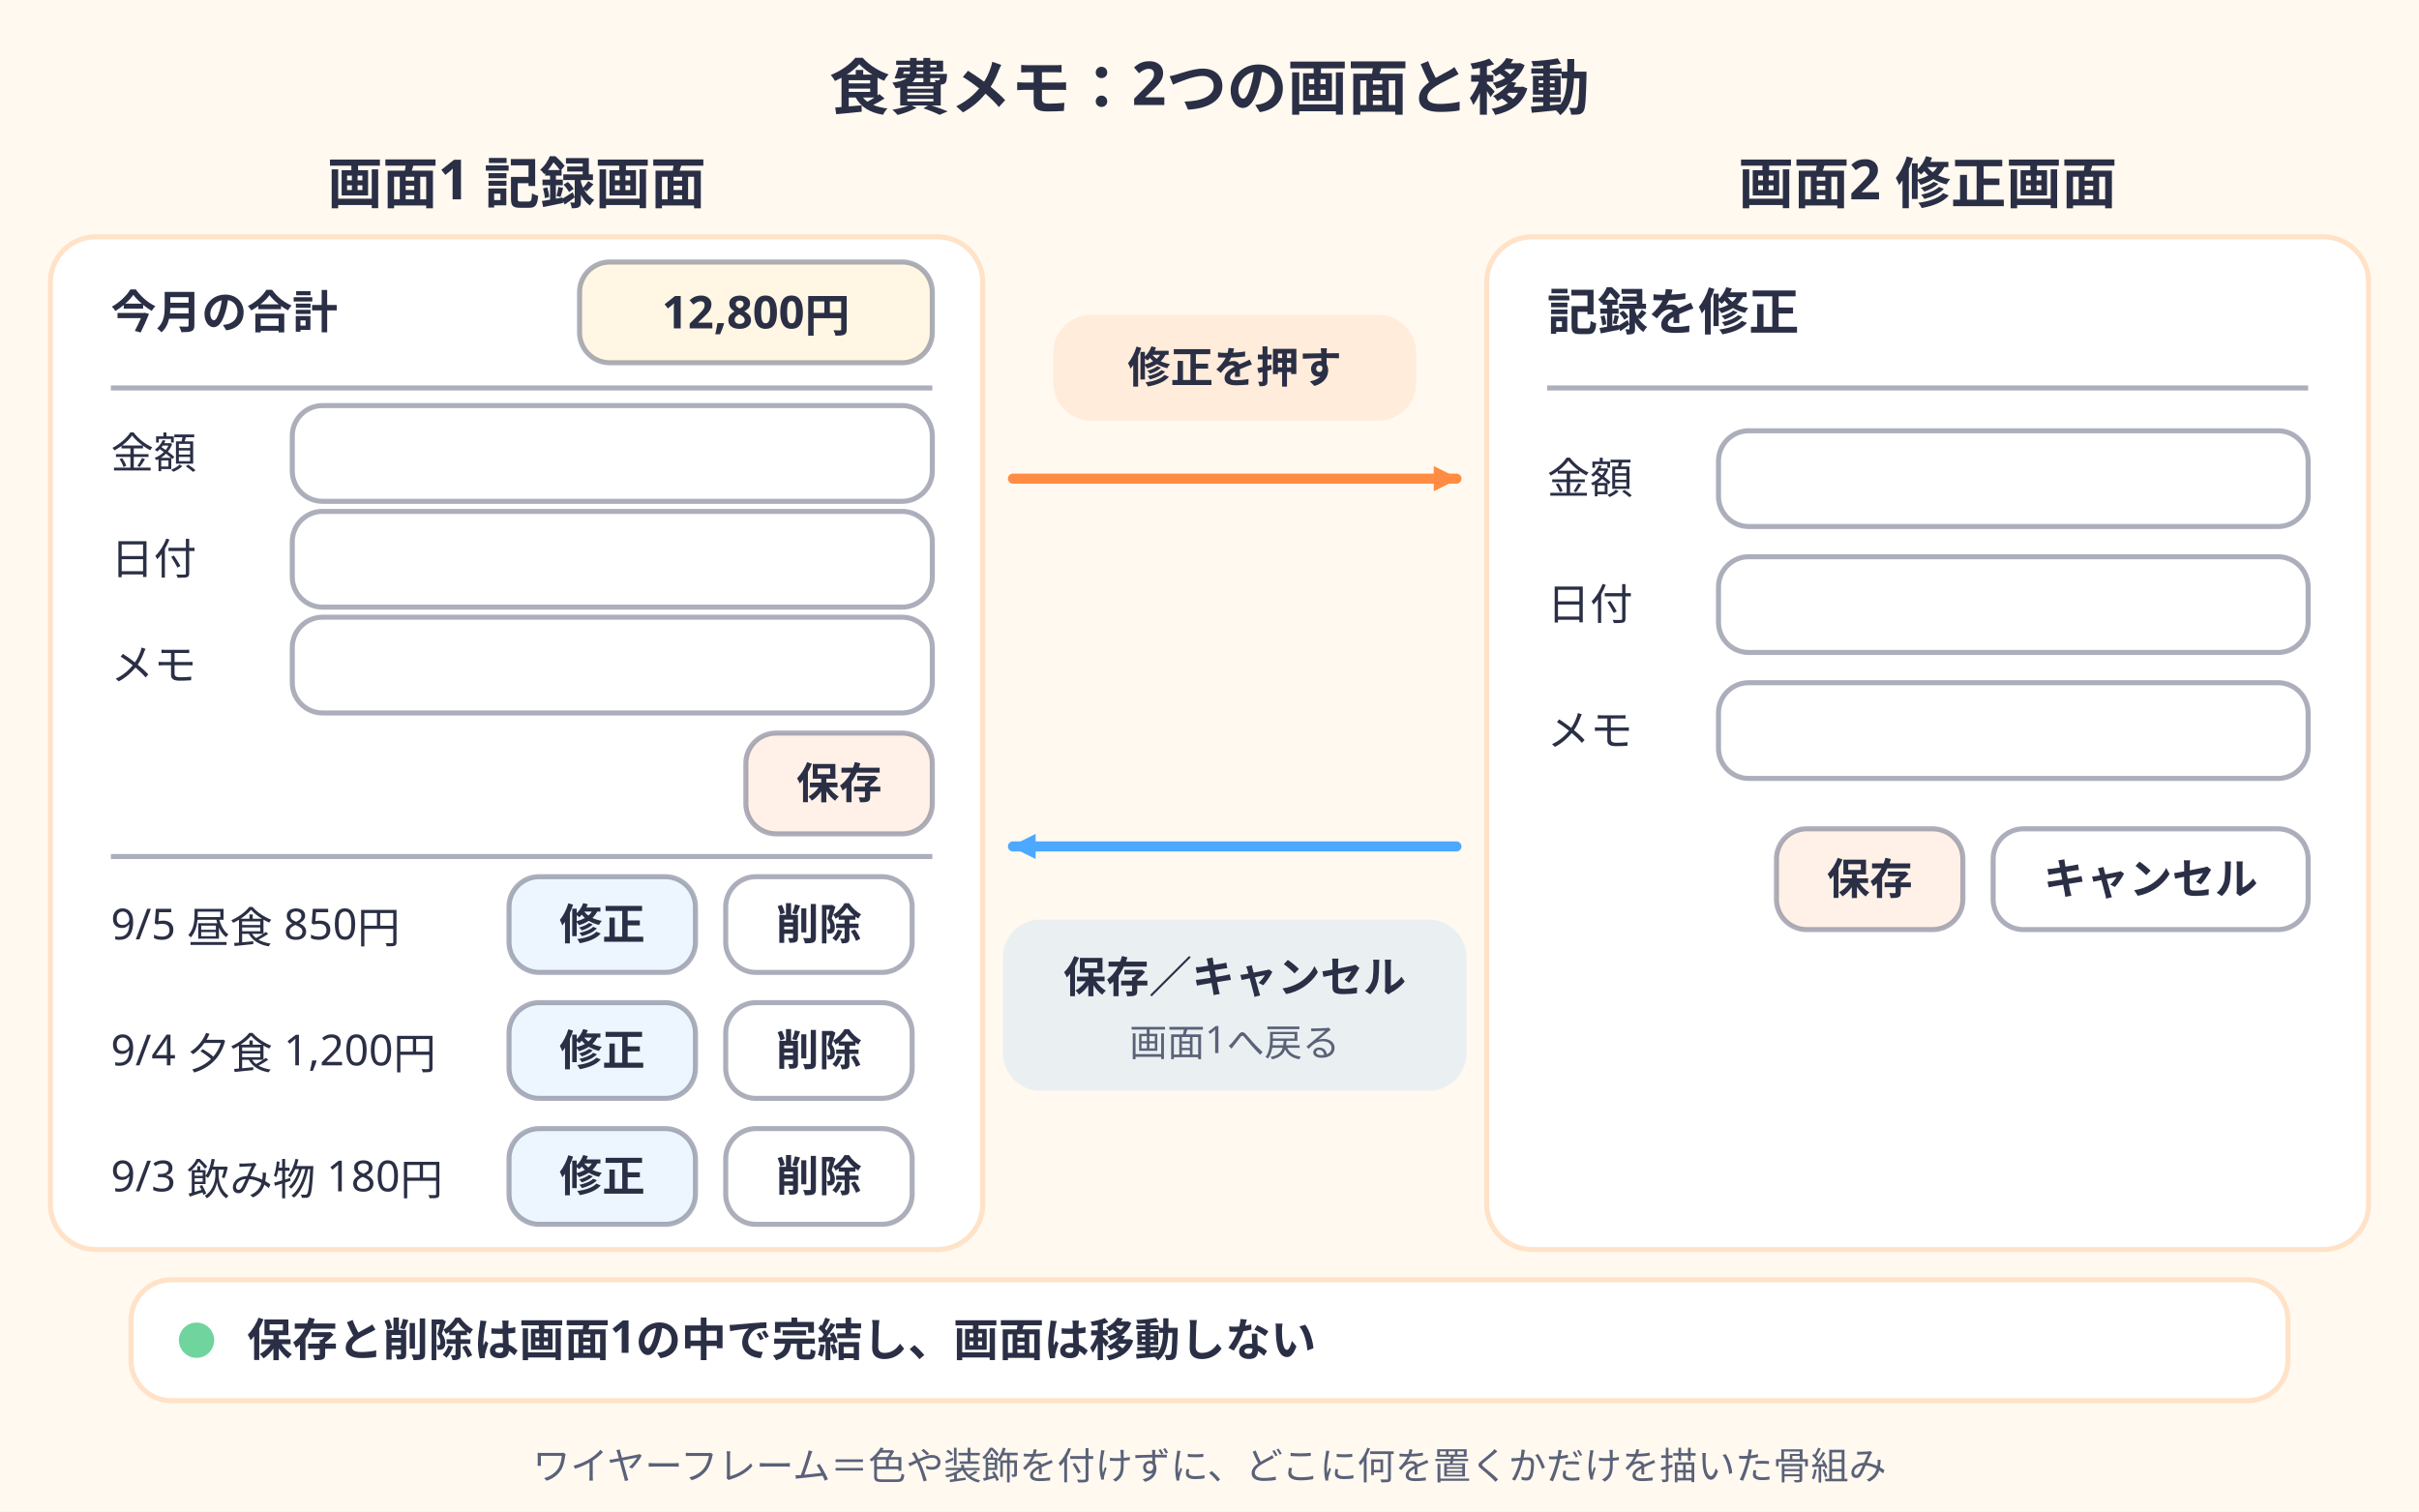
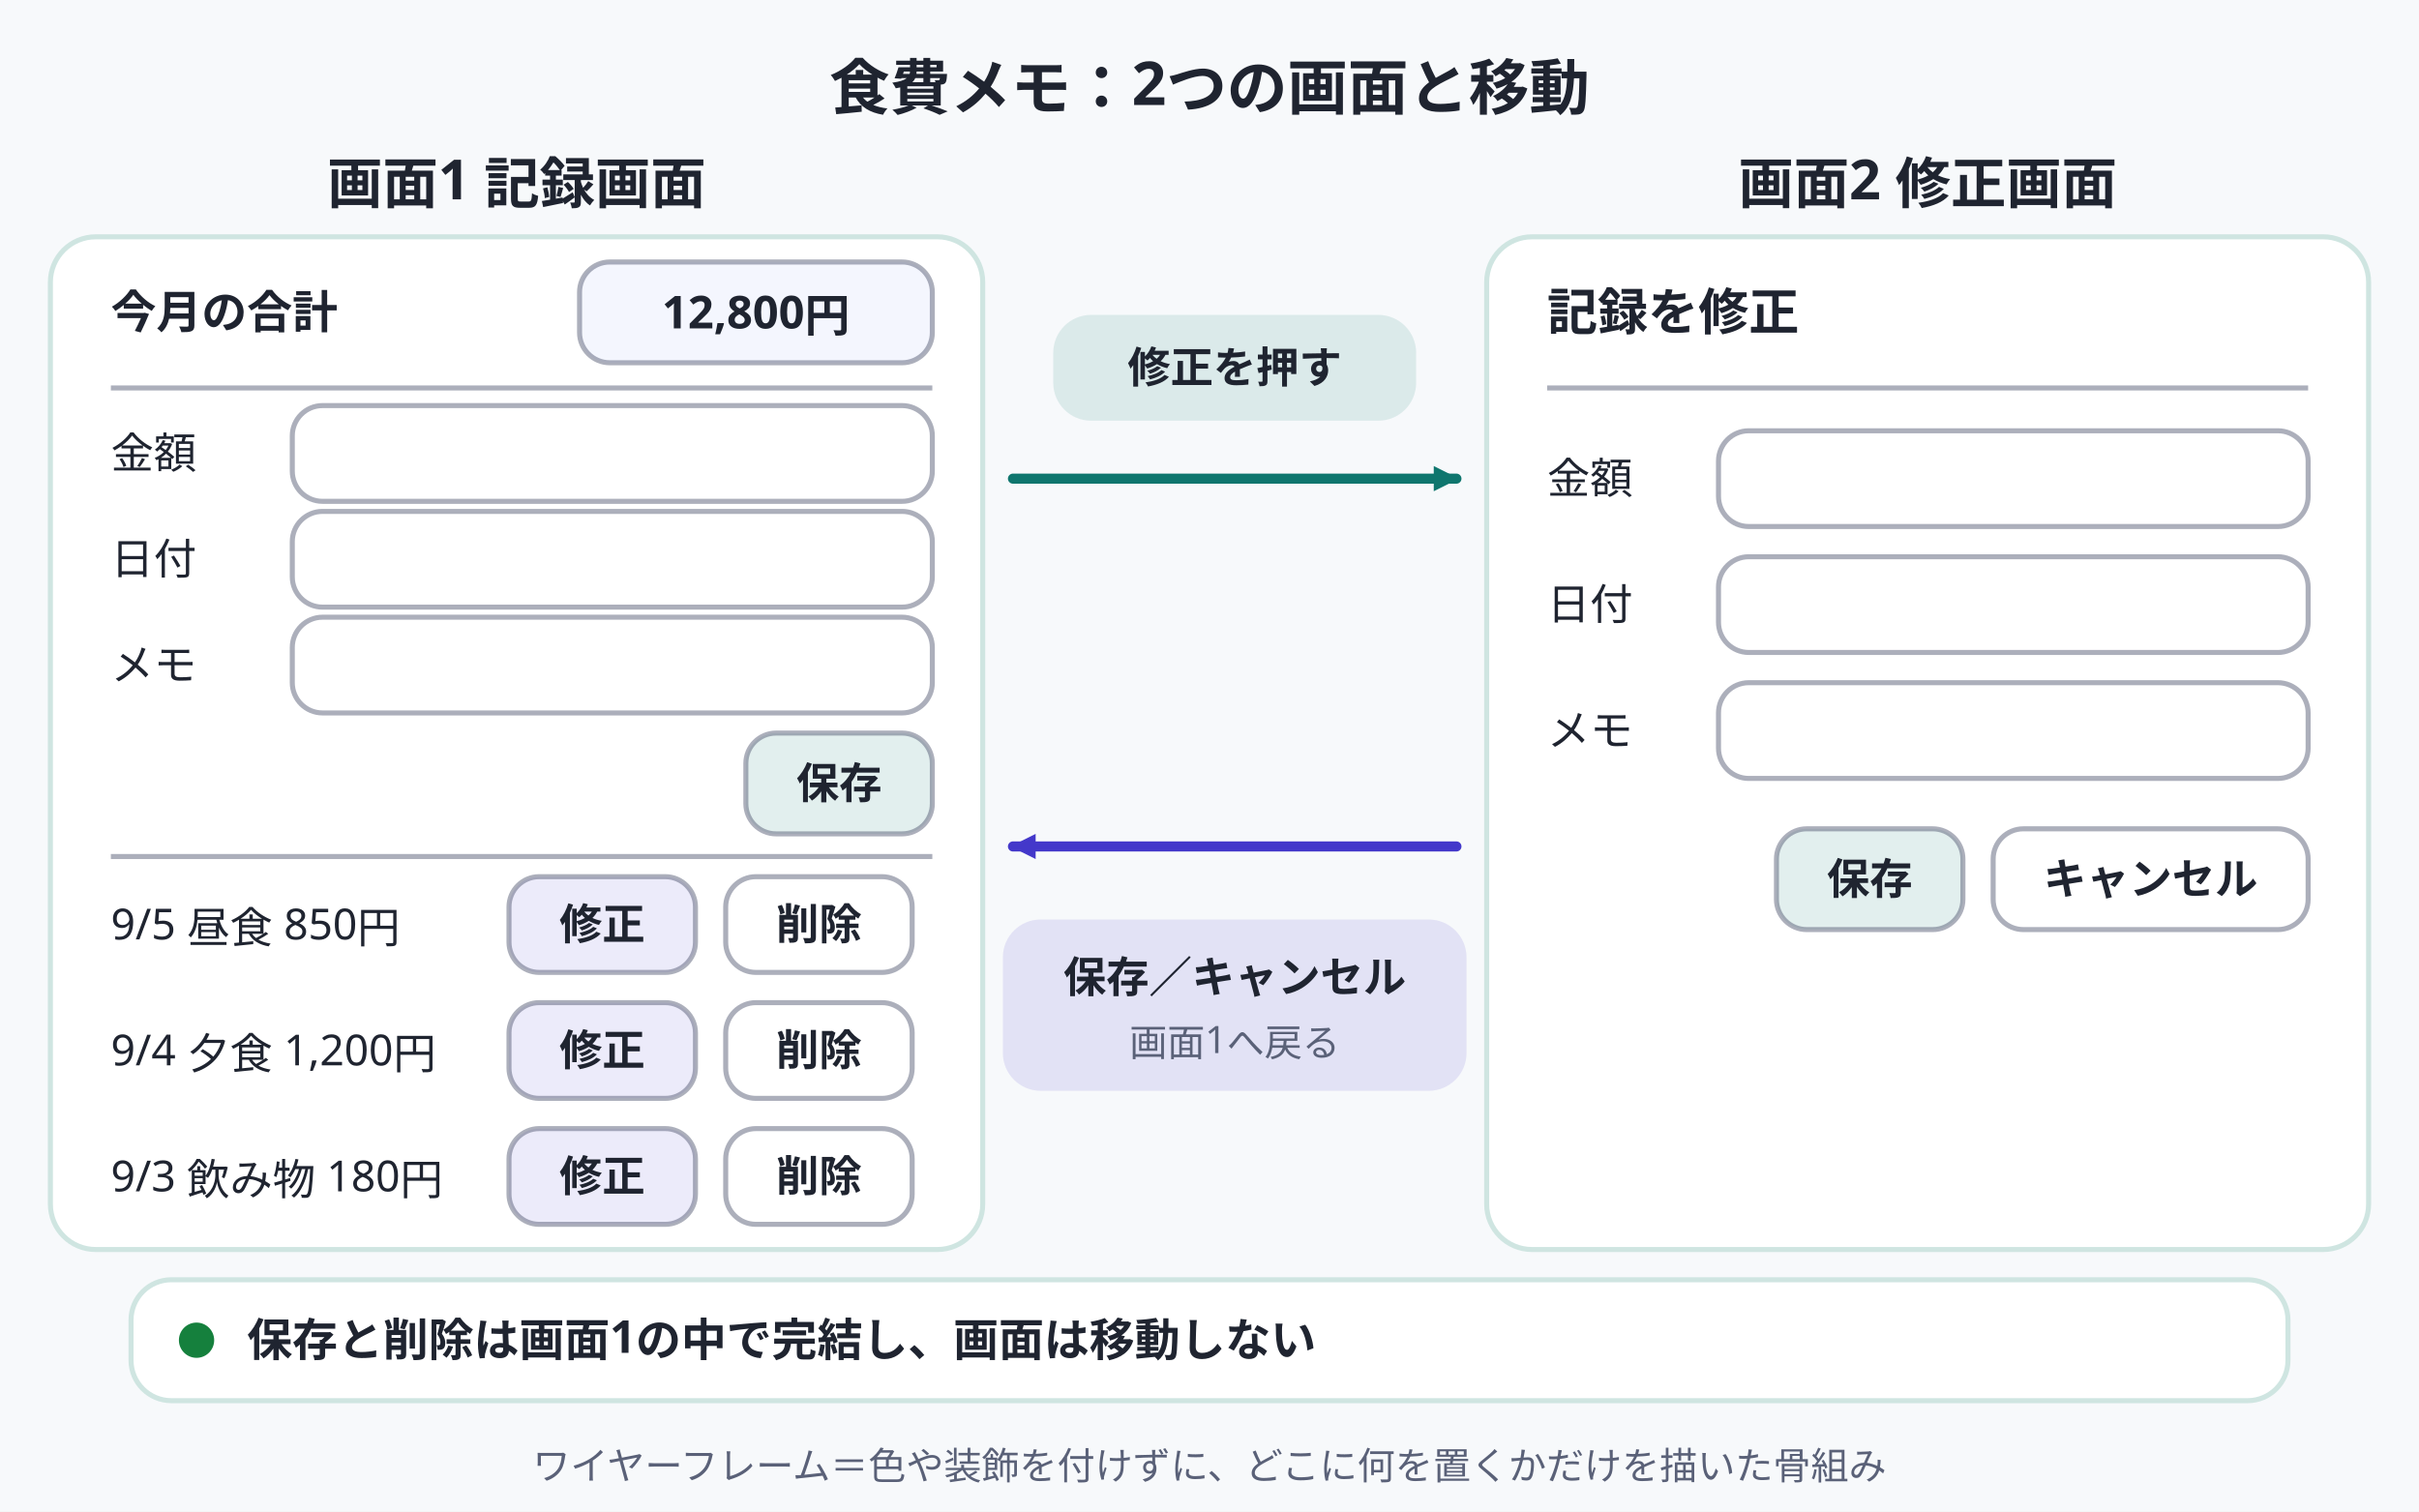
<svg xmlns="http://www.w3.org/2000/svg" viewBox="0 0 960 600" role="img" aria-labelledby="svg-title svg-desc">
  <defs>
    <marker id="arrow-orange" markerWidth="10" markerHeight="10" refX="9" refY="5" orient="auto" markerUnits="userSpaceOnUse" viewBox="0 0 10 10">
-       <path d="M0 0L10 5L0 10Z" fill="#FF8C42" />
+       <path d="M0 0L10 5L0 10Z" fill="#0F766E" />
    </marker>
    <marker id="arrow-blue" markerWidth="10" markerHeight="10" refX="9" refY="5" orient="auto" markerUnits="userSpaceOnUse" viewBox="0 0 10 10">
-       <path d="M0 0L10 5L0 10Z" fill="#4DA8FF" />
+       <path d="M0 0L10 5L0 10Z" fill="#4338CA" />
    </marker>
  </defs>
-   <rect id="canvas" x="0" y="0" width="960" height="600" fill="#FFF9F0" />
-   <g font-family="'Hiragino Kaku Gothic ProN','Hiragino Sans','Noto Sans JP',sans-serif" fill="#2A2F45">
+   <rect id="canvas" x="0" y="0" width="960" height="600" fill="#F7F9FB" />
+   <g font-family="'Hiragino Kaku Gothic ProN','Hiragino Sans','Noto Sans JP',sans-serif" fill="#1F2430">
    <text id="main-title" x="480" y="35" font-size="24" font-weight="700" text-anchor="middle" dominant-baseline="middle">食費メモ：2つの画面と移動</text>
    <text id="screen-1-title" x="205" y="73" font-size="22" font-weight="700" text-anchor="middle" dominant-baseline="middle">画面1 記録画面</text>
-     <rect id="screen-1-frame" x="20" y="94" width="370" height="402" rx="18" fill="#FFFFFF" stroke="#FFE2C7" stroke-width="2" />
+     <rect id="screen-1-frame" x="20" y="94" width="370" height="402" rx="18" fill="#FFFFFF" stroke="#CFE5E1" stroke-width="2" />
    <text id="month-label" x="44" y="124" font-size="18" font-weight="700" dominant-baseline="middle">今月の合計</text>
-     <rect id="month-total-box" x="230" y="104" width="140" height="40" rx="12" fill="#FFD166" fill-opacity="0.18" stroke="#5A6178" stroke-opacity="0.5" stroke-width="2" />
+     <rect id="month-total-box" x="230" y="104" width="140" height="40" rx="12" fill="#C7D2FE" fill-opacity="0.18" stroke="#5A6178" stroke-opacity="0.5" stroke-width="2" />
    <text id="month-total" x="300" y="124" font-size="18" font-weight="700" text-anchor="middle" dominant-baseline="middle">12,800円</text>
    <line x1="44" y1="154" x2="370" y2="154" stroke="#5A6178" stroke-opacity="0.5" stroke-width="2" />
    <text id="record-amount-label" x="44" y="180" font-size="17" dominant-baseline="middle">金額</text>
    <rect id="record-amount-input" x="116" y="161" width="254" height="38" rx="12" fill="#FFFFFF" stroke="#5A6178" stroke-opacity="0.5" stroke-width="2" />
    <text id="record-date-label" x="44" y="222" font-size="17" dominant-baseline="middle">日付</text>
    <rect id="record-date-input" x="116" y="203" width="254" height="38" rx="12" fill="#FFFFFF" stroke="#5A6178" stroke-opacity="0.5" stroke-width="2" />
    <text id="record-note-label" x="44" y="264" font-size="17" dominant-baseline="middle">メモ</text>
    <rect id="record-note-input" x="116" y="245" width="254" height="38" rx="12" fill="#FFFFFF" stroke="#5A6178" stroke-opacity="0.5" stroke-width="2" />
-     <rect id="record-save-button" x="296" y="291" width="74" height="40" rx="12" fill="#FF8C42" fill-opacity="0.12" stroke="#5A6178" stroke-opacity="0.5" stroke-width="2" />
+     <rect id="record-save-button" x="296" y="291" width="74" height="40" rx="12" fill="#0F766E" fill-opacity="0.12" stroke="#5A6178" stroke-opacity="0.5" stroke-width="2" />
    <text id="record-save-text" x="333" y="311" font-size="17" font-weight="700" text-anchor="middle" dominant-baseline="middle">保存</text>
    <line x1="44" y1="340" x2="370" y2="340" stroke="#5A6178" stroke-opacity="0.5" stroke-width="2" />
    <text id="record-row-1" x="44" y="367" font-size="17" dominant-baseline="middle">9/5 昼食 850円</text>
-     <rect id="edit-button-1" x="202" y="348" width="74" height="38" rx="12" fill="#4DA8FF" fill-opacity="0.10" stroke="#5A6178" stroke-opacity="0.5" stroke-width="2" />
+     <rect id="edit-button-1" x="202" y="348" width="74" height="38" rx="12" fill="#4338CA" fill-opacity="0.10" stroke="#5A6178" stroke-opacity="0.5" stroke-width="2" />
    <text id="edit-text-1" x="239" y="367" font-size="17" font-weight="700" text-anchor="middle" dominant-baseline="middle">修正</text>
    <rect id="delete-button-1" x="288" y="348" width="74" height="38" rx="12" fill="#FFFFFF" stroke="#5A6178" stroke-opacity="0.5" stroke-width="2" />
    <text id="delete-text-1" x="325" y="367" font-size="17" font-weight="700" text-anchor="middle" dominant-baseline="middle">削除</text>
    <text id="record-row-2" x="44" y="417" font-size="17" dominant-baseline="middle">9/4 夕食 1,200円</text>
-     <rect id="edit-button-2" x="202" y="398" width="74" height="38" rx="12" fill="#4DA8FF" fill-opacity="0.10" stroke="#5A6178" stroke-opacity="0.5" stroke-width="2" />
+     <rect id="edit-button-2" x="202" y="398" width="74" height="38" rx="12" fill="#4338CA" fill-opacity="0.10" stroke="#5A6178" stroke-opacity="0.5" stroke-width="2" />
    <text id="edit-text-2" x="239" y="417" font-size="17" font-weight="700" text-anchor="middle" dominant-baseline="middle">修正</text>
    <rect id="delete-button-2" x="288" y="398" width="74" height="38" rx="12" fill="#FFFFFF" stroke="#5A6178" stroke-opacity="0.5" stroke-width="2" />
    <text id="delete-text-2" x="325" y="417" font-size="17" font-weight="700" text-anchor="middle" dominant-baseline="middle">削除</text>
    <text id="record-row-3" x="44" y="467" font-size="17" dominant-baseline="middle">9/3 飲み物 180円</text>
-     <rect id="edit-button-3" x="202" y="448" width="74" height="38" rx="12" fill="#4DA8FF" fill-opacity="0.10" stroke="#5A6178" stroke-opacity="0.5" stroke-width="2" />
+     <rect id="edit-button-3" x="202" y="448" width="74" height="38" rx="12" fill="#4338CA" fill-opacity="0.10" stroke="#5A6178" stroke-opacity="0.5" stroke-width="2" />
    <text id="edit-text-3" x="239" y="467" font-size="17" font-weight="700" text-anchor="middle" dominant-baseline="middle">修正</text>
    <rect id="delete-button-3" x="288" y="448" width="74" height="38" rx="12" fill="#FFFFFF" stroke="#5A6178" stroke-opacity="0.5" stroke-width="2" />
    <text id="delete-text-3" x="325" y="467" font-size="17" font-weight="700" text-anchor="middle" dominant-baseline="middle">削除</text>
    <text id="screen-2-title" x="765" y="73" font-size="22" font-weight="700" text-anchor="middle" dominant-baseline="middle">画面2 修正画面</text>
-     <rect id="screen-2-frame" x="590" y="94" width="350" height="402" rx="18" fill="#FFFFFF" stroke="#FFE2C7" stroke-width="2" />
+     <rect id="screen-2-frame" x="590" y="94" width="350" height="402" rx="18" fill="#FFFFFF" stroke="#CFE5E1" stroke-width="2" />
    <text id="edit-heading" x="614" y="124" font-size="20" font-weight="700" dominant-baseline="middle">記録を修正</text>
    <line x1="614" y1="154" x2="916" y2="154" stroke="#5A6178" stroke-opacity="0.5" stroke-width="2" />
    <text id="edit-amount-label" x="614" y="190" font-size="17" dominant-baseline="middle">金額</text>
    <rect id="edit-amount-input" x="682" y="171" width="234" height="38" rx="12" fill="#FFFFFF" stroke="#5A6178" stroke-opacity="0.5" stroke-width="2" />
    <text id="edit-date-label" x="614" y="240" font-size="17" dominant-baseline="middle">日付</text>
    <rect id="edit-date-input" x="682" y="221" width="234" height="38" rx="12" fill="#FFFFFF" stroke="#5A6178" stroke-opacity="0.5" stroke-width="2" />
    <text id="edit-note-label" x="614" y="290" font-size="17" dominant-baseline="middle">メモ</text>
    <rect id="edit-note-input" x="682" y="271" width="234" height="38" rx="12" fill="#FFFFFF" stroke="#5A6178" stroke-opacity="0.5" stroke-width="2" />
-     <rect id="edit-save-button" x="705" y="329" width="74" height="40" rx="12" fill="#FF8C42" fill-opacity="0.12" stroke="#5A6178" stroke-opacity="0.5" stroke-width="2" />
+     <rect id="edit-save-button" x="705" y="329" width="74" height="40" rx="12" fill="#0F766E" fill-opacity="0.12" stroke="#5A6178" stroke-opacity="0.5" stroke-width="2" />
    <text id="edit-save-text" x="742" y="349" font-size="17" font-weight="700" text-anchor="middle" dominant-baseline="middle">保存</text>
    <rect id="cancel-button" x="791" y="329" width="125" height="40" rx="12" fill="#FFFFFF" stroke="#5A6178" stroke-opacity="0.5" stroke-width="2" />
    <text id="cancel-text" x="853.5" y="349" font-size="17" font-weight="700" text-anchor="middle" dominant-baseline="middle">キャンセル</text>
-     <rect id="forward-label-box" x="418" y="125" width="144" height="42" rx="15" fill="#FF8C42" fill-opacity="0.12" />
+     <rect id="forward-label-box" x="418" y="125" width="144" height="42" rx="15" fill="#0F766E" fill-opacity="0.12" />
    <text id="forward-label" x="490" y="146" font-size="17" font-weight="700" text-anchor="middle" dominant-baseline="middle">修正を押す</text>
-     <path id="forward-arrow" d="M402 190H578" fill="none" stroke="#FF8C42" stroke-width="4" stroke-linecap="round" marker-end="url(#arrow-orange)" />
-     <path id="return-arrow" d="M578 336H402" fill="none" stroke="#4DA8FF" stroke-width="4" stroke-linecap="round" marker-end="url(#arrow-blue)" />
-     <rect id="return-label-box" x="398" y="365" width="184" height="68" rx="15" fill="#4DA8FF" fill-opacity="0.12" />
+     <path id="forward-arrow" d="M402 190H578" fill="none" stroke="#0F766E" stroke-width="4" stroke-linecap="round" marker-end="url(#arrow-orange)" />
+     <path id="return-arrow" d="M578 336H402" fill="none" stroke="#4338CA" stroke-width="4" stroke-linecap="round" marker-end="url(#arrow-blue)" />
+     <rect id="return-label-box" x="398" y="365" width="184" height="68" rx="15" fill="#4338CA" fill-opacity="0.12" />
    <text id="return-label-1" x="490" y="388" font-size="17" font-weight="700" text-anchor="middle" dominant-baseline="middle">保存／キャンセル</text>
    <text id="return-label-2" x="490" y="414" font-size="15" fill="#5A6178" text-anchor="middle" dominant-baseline="middle">画面1へ戻る</text>
-     <rect id="stay-note-box" x="52" y="508" width="856" height="48" rx="16" fill="#FFFFFF" stroke="#FFE2C7" stroke-width="2" />
-     <circle cx="78" cy="532" r="7" fill="#6FD49D" />
+     <rect id="stay-note-box" x="52" y="508" width="856" height="48" rx="16" fill="#FFFFFF" stroke="#CFE5E1" stroke-width="2" />
+     <circle cx="78" cy="532" r="7" fill="#15803D" />
    <text id="stay-note" x="98" y="532" font-size="18" font-weight="700" dominant-baseline="middle">保存と削除は画面1の中で完結し、画面は移動しない</text>
    <text id="wireframe-note" x="480" y="582" font-size="15" fill="#5A6178" text-anchor="middle" dominant-baseline="middle">ワイヤーフレーム＝色や装飾を付けずに、どこに何を置くかだけを描いた骨組み</text>
  </g>
</svg>
